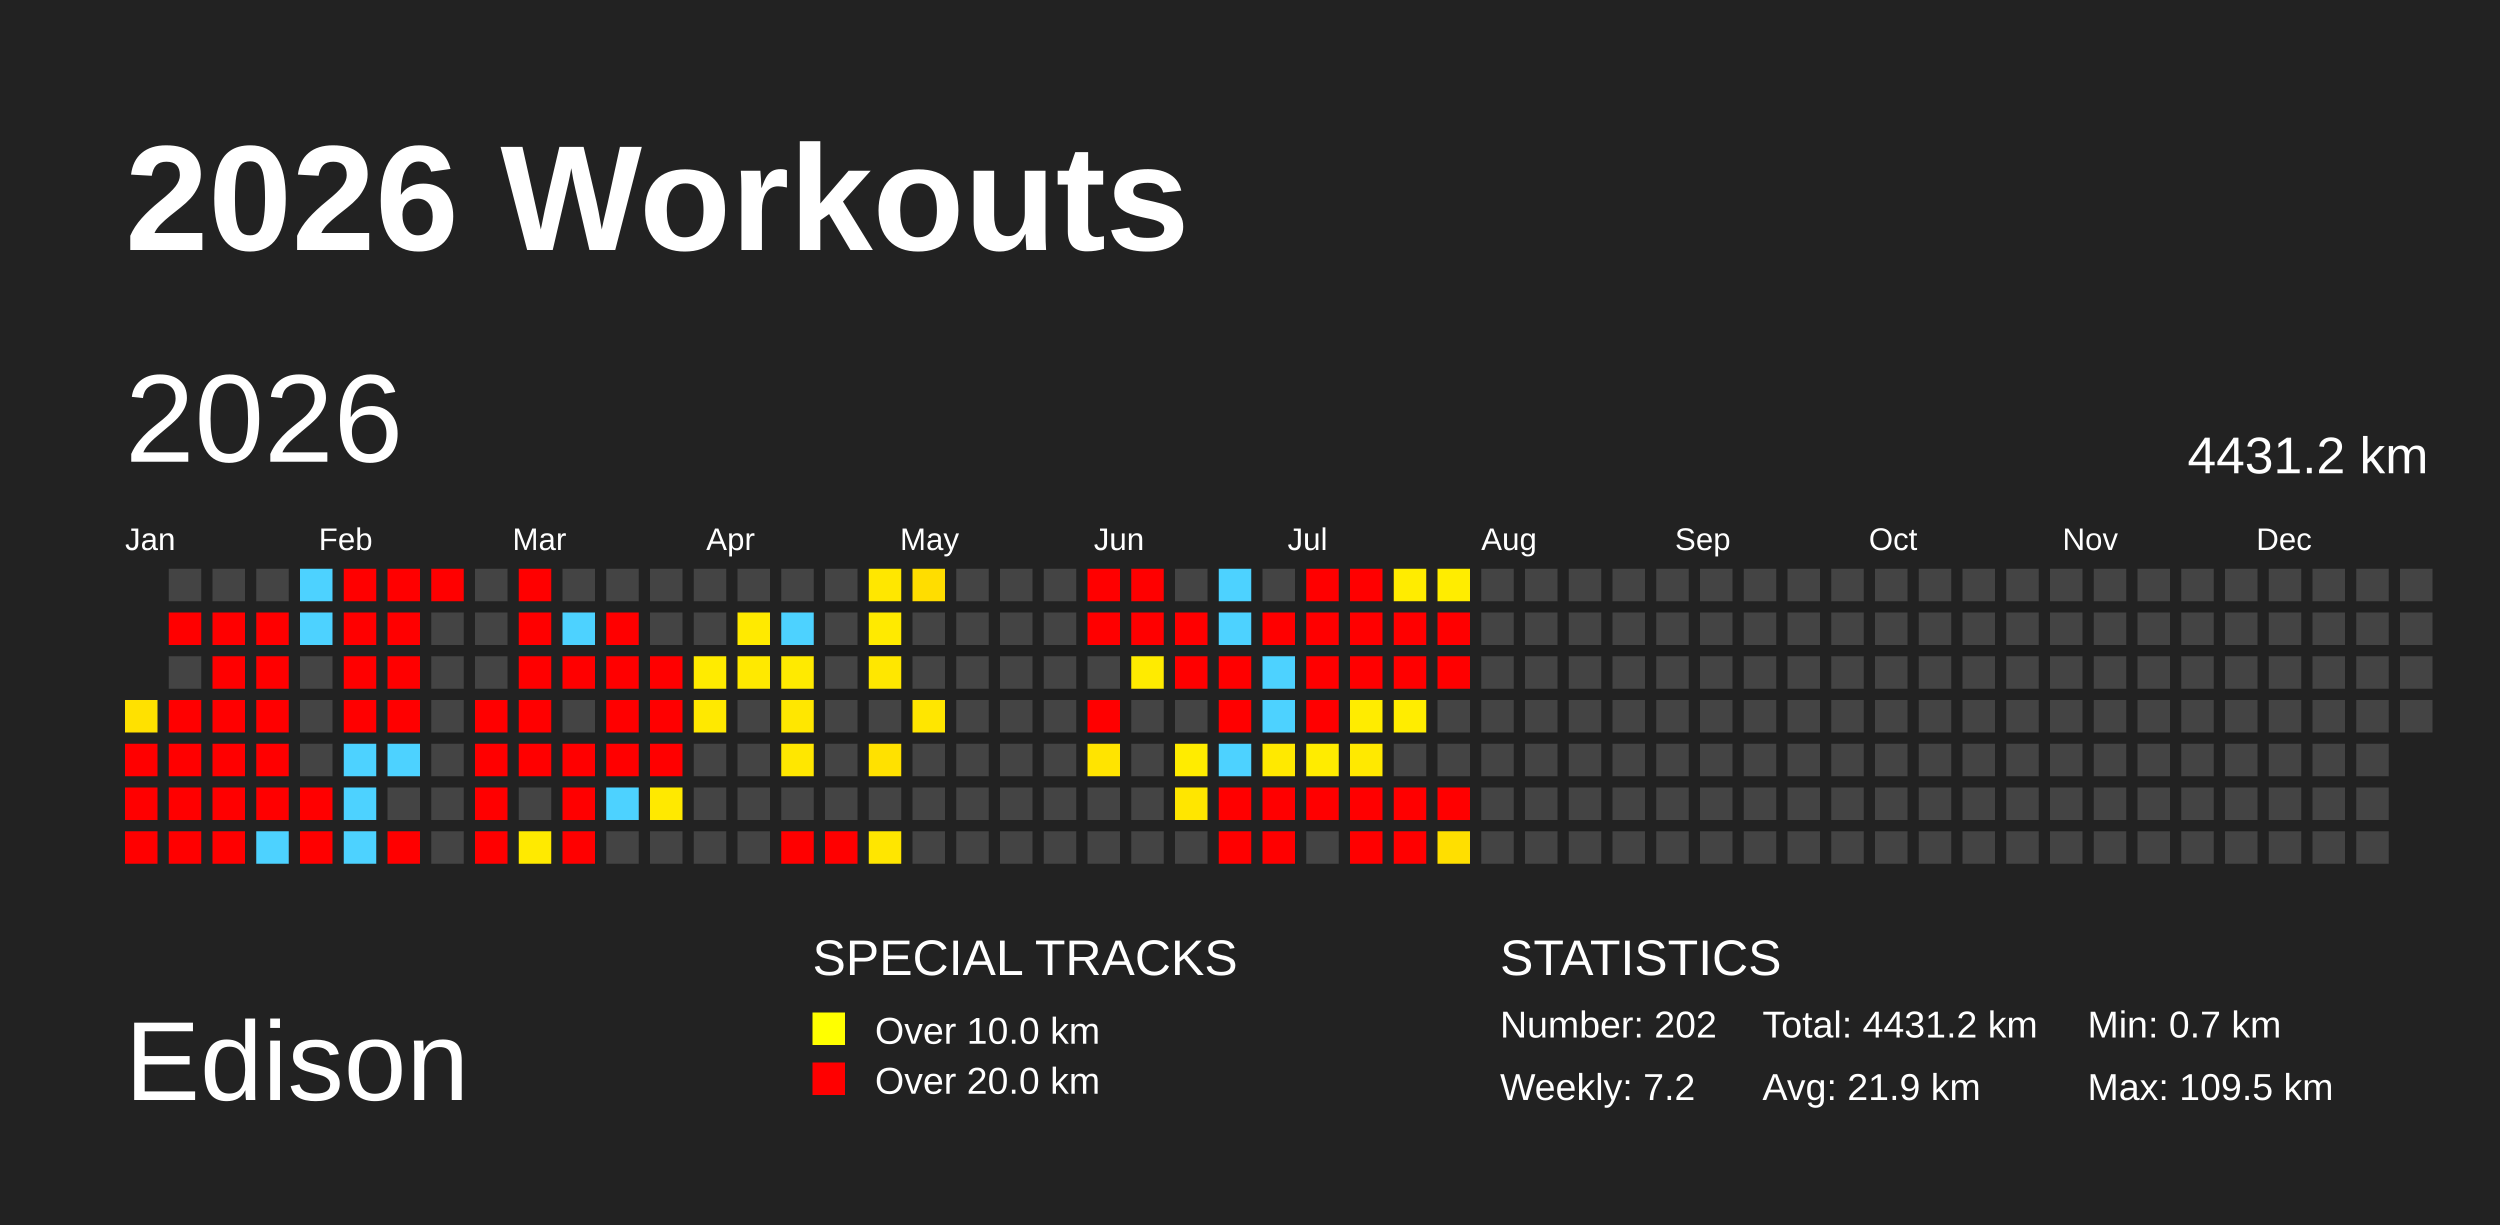
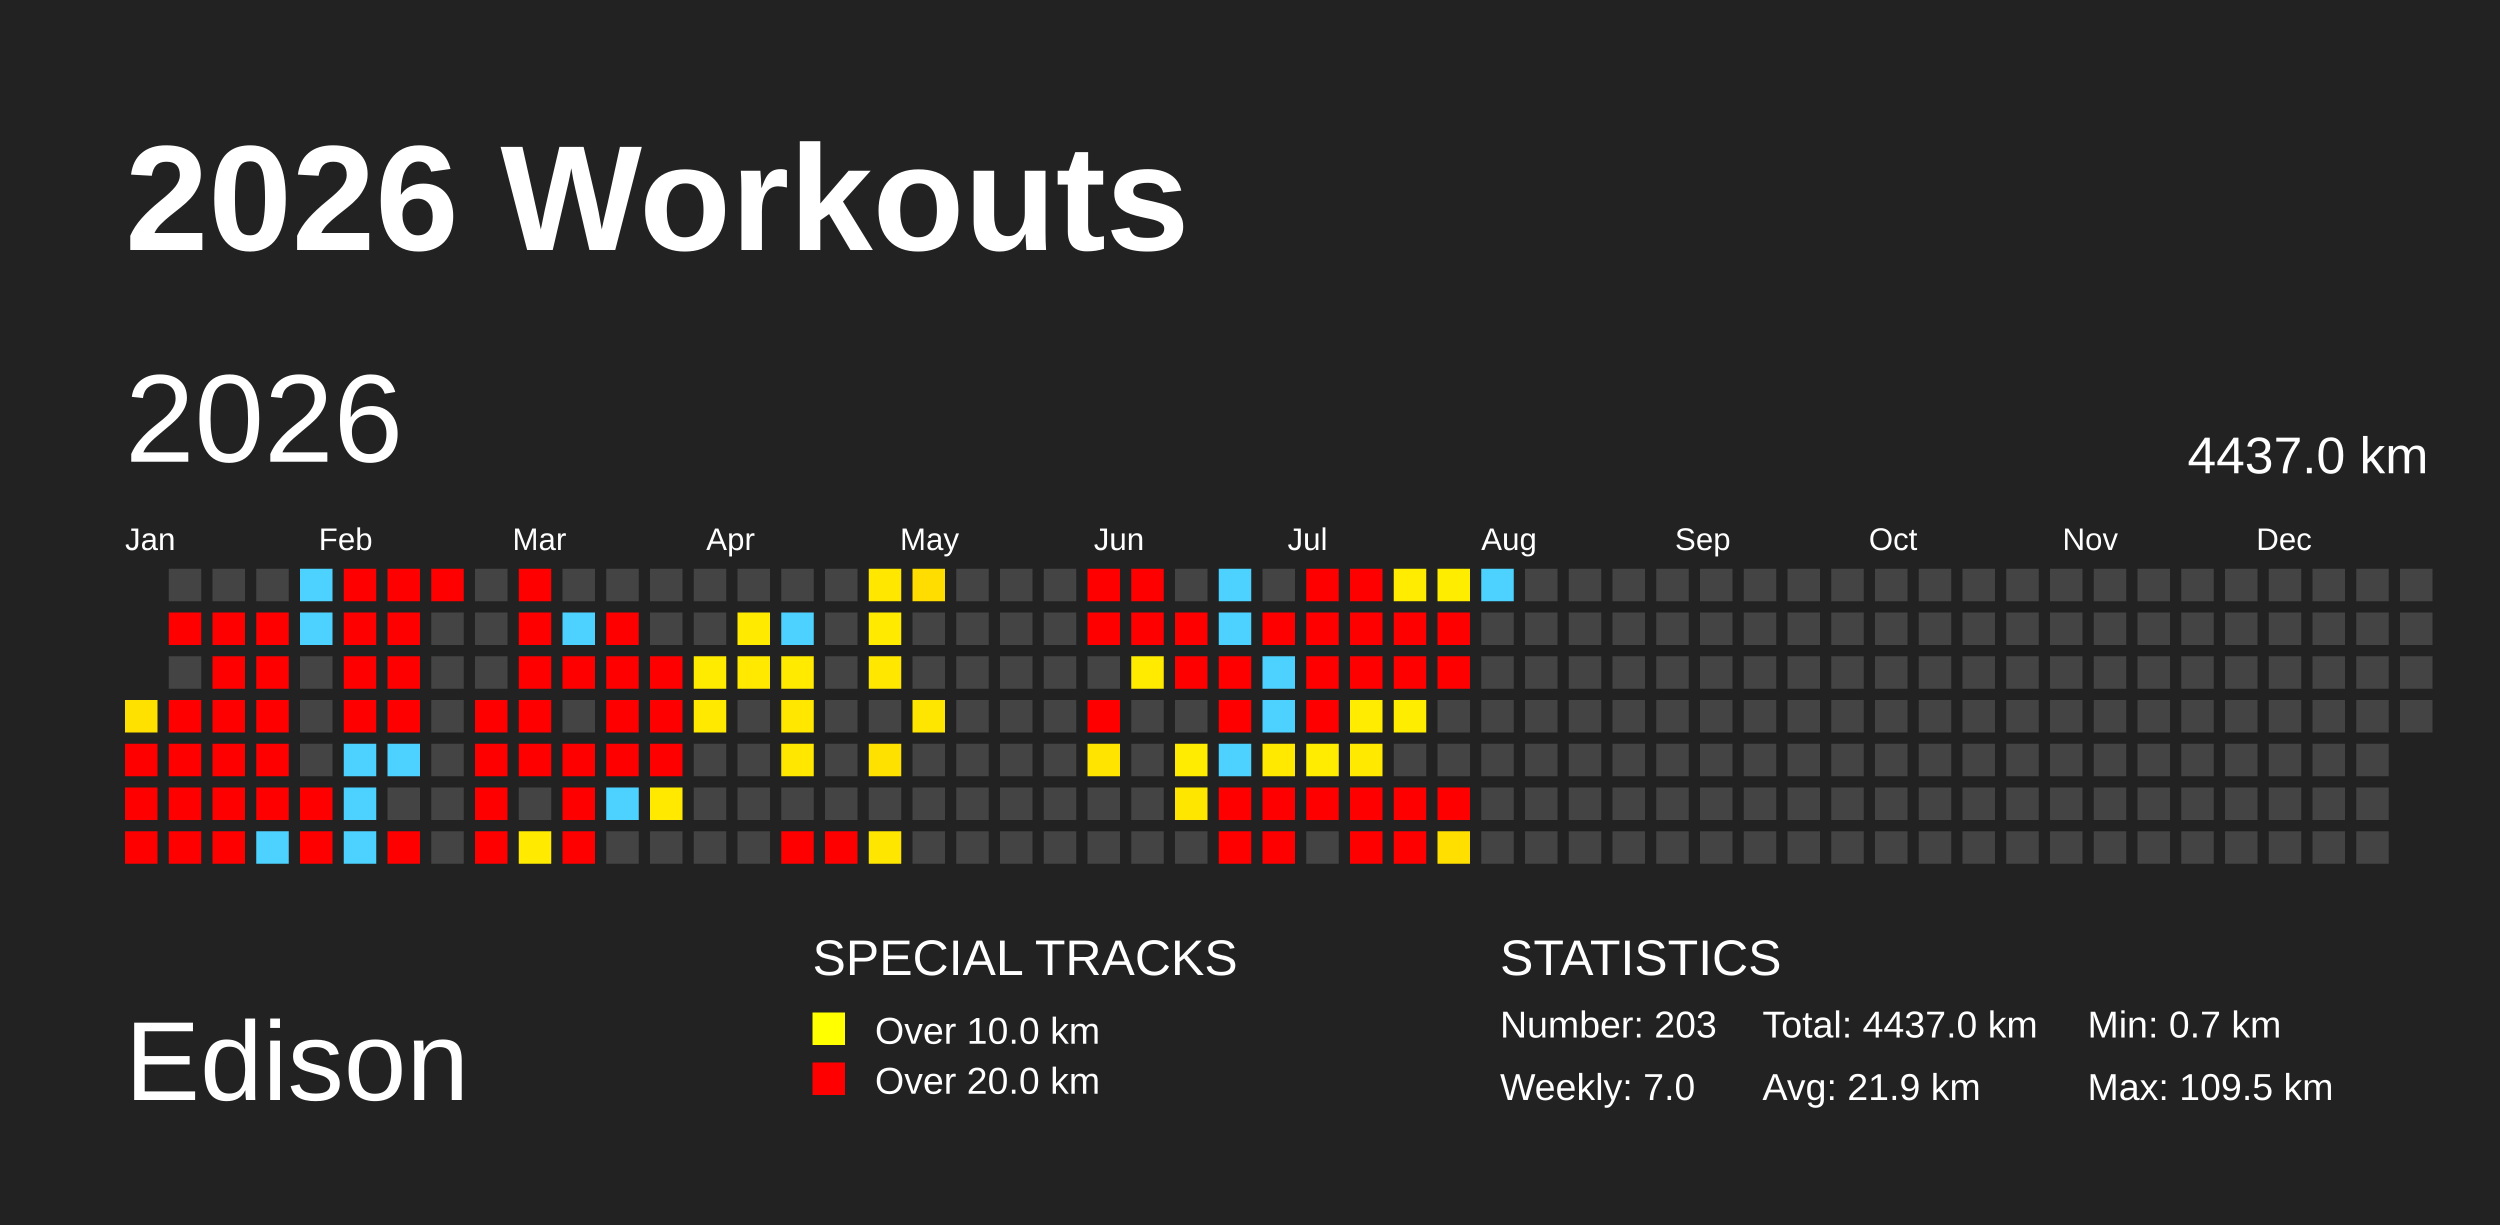
<svg xmlns="http://www.w3.org/2000/svg" baseProfile="full" height="98mm" version="1.1" viewBox="0,0,200,98" width="200mm">
  <defs />
  <rect fill="#222222" height="98" width="200" x="0" y="0" />
  <text fill="#FFFFFF" style="font-size:12px; font-family:Arial; font-weight:bold;" x="10" y="20">2026 Workouts</text>
  <text fill="#FFFFFF" style="font-size:9px; font-family:Arial" x="10" y="88">Edison</text>
  <text fill="#FFFFFF" style="font-size:4px; font-family:Arial" x="65" y="78">SPECIAL TRACKS</text>
  <rect fill="yellow" height="2.6" width="2.6" x="65" y="81" />
  <text fill="#FFFFFF" style="font-size:3px; font-family:Arial" x="70" y="83.5">Over 10.0 km</text>
  <rect fill="red" height="2.6" width="2.6" x="65" y="85" />
  <text fill="#FFFFFF" style="font-size:3px; font-family:Arial" x="70" y="87.5">Over 20.0 km</text>
  <text fill="#FFFFFF" style="font-size:4px; font-family:Arial" x="120" y="78">STATISTICS</text>
-   <text fill="#FFFFFF" style="font-size:3px; font-family:Arial" x="120" y="83">Number: 202</text>
-   <text fill="#FFFFFF" style="font-size:3px; font-family:Arial" x="120" y="88">Weekly: 7.2</text>
-   <text fill="#FFFFFF" style="font-size:3px; font-family:Arial" x="141" y="83">Total: 4431.2 km</text>
+   <text fill="#FFFFFF" style="font-size:3px; font-family:Arial" x="120" y="83">Number: 203</text>
+   <text fill="#FFFFFF" style="font-size:3px; font-family:Arial" x="120" y="88">Weekly: 7.0</text>
+   <text fill="#FFFFFF" style="font-size:3px; font-family:Arial" x="141" y="83">Total: 4437.0 km</text>
  <text fill="#FFFFFF" style="font-size:3px; font-family:Arial" x="141" y="88">Avg: 21.9 km</text>
  <text fill="#FFFFFF" style="font-size:3px; font-family:Arial" x="167" y="83">Min: 0.7 km</text>
  <text fill="#FFFFFF" style="font-size:3px; font-family:Arial" x="167" y="88">Max: 109.5 km</text>
  <text dominant-baseline="hanging" fill="#FFFFFF" style="font-size:10.0px; font-family:Arial;" x="10" y="30">2026</text>
-   <text dominant-baseline="hanging" fill="#FFFFFF" style="font-size:4.125px; font-family:Arial;" x="175" y="35">4431.2 km</text>
+   <text dominant-baseline="hanging" fill="#FFFFFF" style="font-size:4.125px; font-family:Arial;" x="175" y="35">4437.0 km</text>
  <text fill="#FFFFFF" style="font-size:2.5px; font-family:Arial" x="10.0" y="44">Jan</text>
  <text fill="#FFFFFF" style="font-size:2.5px; font-family:Arial" x="25.5" y="44">Feb</text>
  <text fill="#FFFFFF" style="font-size:2.5px; font-family:Arial" x="41.0" y="44">Mar</text>
  <text fill="#FFFFFF" style="font-size:2.5px; font-family:Arial" x="56.5" y="44">Apr</text>
  <text fill="#FFFFFF" style="font-size:2.5px; font-family:Arial" x="72.0" y="44">May</text>
  <text fill="#FFFFFF" style="font-size:2.5px; font-family:Arial" x="87.5" y="44">Jun</text>
  <text fill="#FFFFFF" style="font-size:2.5px; font-family:Arial" x="103.0" y="44">Jul</text>
  <text fill="#FFFFFF" style="font-size:2.5px; font-family:Arial" x="118.5" y="44">Aug</text>
  <text fill="#FFFFFF" style="font-size:2.5px; font-family:Arial" x="134.0" y="44">Sep</text>
  <text fill="#FFFFFF" style="font-size:2.5px; font-family:Arial" x="149.5" y="44">Oct</text>
  <text fill="#FFFFFF" style="font-size:2.5px; font-family:Arial" x="165.0" y="44">Nov</text>
  <text fill="#FFFFFF" style="font-size:2.5px; font-family:Arial" x="180.5" y="44">Dec</text>
  <rect fill="#ffe100" height="2.6" width="2.6" x="10.0" y="56.0" />
  <rect fill="red" height="2.6" width="2.6" x="10.0" y="59.5" />
  <rect fill="red" height="2.6" width="2.6" x="10.0" y="63.0" />
  <rect fill="red" height="2.6" width="2.6" x="10.0" y="66.5" />
  <rect fill="#444444" height="2.6" width="2.6" x="13.5" y="45.5" />
  <rect fill="red" height="2.6" width="2.6" x="13.5" y="49.0" />
  <rect fill="#444444" height="2.6" width="2.6" x="13.5" y="52.5" />
  <rect fill="red" height="2.6" width="2.6" x="13.5" y="56.0" />
  <rect fill="red" height="2.6" width="2.6" x="13.5" y="59.5" />
  <rect fill="red" height="2.6" width="2.6" x="13.5" y="63.0" />
  <rect fill="red" height="2.6" width="2.6" x="13.5" y="66.5" />
  <rect fill="#444444" height="2.6" width="2.6" x="17.0" y="45.5" />
  <rect fill="red" height="2.6" width="2.6" x="17.0" y="49.0" />
  <rect fill="red" height="2.6" width="2.6" x="17.0" y="52.5" />
  <rect fill="red" height="2.6" width="2.6" x="17.0" y="56.0" />
  <rect fill="red" height="2.6" width="2.6" x="17.0" y="59.5" />
  <rect fill="red" height="2.6" width="2.6" x="17.0" y="63.0" />
  <rect fill="red" height="2.6" width="2.6" x="17.0" y="66.5" />
  <rect fill="#444444" height="2.6" width="2.6" x="20.5" y="45.5" />
  <rect fill="red" height="2.6" width="2.6" x="20.5" y="49.0" />
  <rect fill="red" height="2.6" width="2.6" x="20.5" y="52.5" />
  <rect fill="red" height="2.6" width="2.6" x="20.5" y="56.0" />
  <rect fill="red" height="2.6" width="2.6" x="20.5" y="59.5" />
  <rect fill="red" height="2.6" width="2.6" x="20.5" y="63.0" />
  <rect fill="#4dd2ff" height="2.6" width="2.6" x="20.5" y="66.5" />
  <rect fill="#4dd2ff" height="2.6" width="2.6" x="24.0" y="45.5" />
  <rect fill="#4dd2ff" height="2.6" width="2.6" x="24.0" y="49.0" />
  <rect fill="#444444" height="2.6" width="2.6" x="24.0" y="52.5" />
  <rect fill="#444444" height="2.6" width="2.6" x="24.0" y="56.0" />
  <rect fill="#444444" height="2.6" width="2.6" x="24.0" y="59.5" />
  <rect fill="red" height="2.6" width="2.6" x="24.0" y="63.0" />
  <rect fill="red" height="2.6" width="2.6" x="24.0" y="66.5" />
  <rect fill="red" height="2.6" width="2.6" x="27.5" y="45.5" />
  <rect fill="red" height="2.6" width="2.6" x="27.5" y="49.0" />
  <rect fill="red" height="2.6" width="2.6" x="27.5" y="52.5" />
  <rect fill="red" height="2.6" width="2.6" x="27.5" y="56.0" />
  <rect fill="#4dd2ff" height="2.6" width="2.6" x="27.5" y="59.5" />
  <rect fill="#4dd2ff" height="2.6" width="2.6" x="27.5" y="63.0" />
  <rect fill="#4dd2ff" height="2.6" width="2.6" x="27.5" y="66.5" />
  <rect fill="red" height="2.6" width="2.6" x="31.0" y="45.5" />
  <rect fill="red" height="2.6" width="2.6" x="31.0" y="49.0" />
  <rect fill="red" height="2.6" width="2.6" x="31.0" y="52.5" />
  <rect fill="red" height="2.6" width="2.6" x="31.0" y="56.0" />
  <rect fill="#4dd2ff" height="2.6" width="2.6" x="31.0" y="59.5" />
  <rect fill="#444444" height="2.6" width="2.6" x="31.0" y="63.0" />
  <rect fill="red" height="2.6" width="2.6" x="31.0" y="66.5" />
  <rect fill="red" height="2.6" width="2.6" x="34.5" y="45.5" />
  <rect fill="#444444" height="2.6" width="2.6" x="34.5" y="49.0" />
  <rect fill="#444444" height="2.6" width="2.6" x="34.5" y="52.5" />
  <rect fill="#444444" height="2.6" width="2.6" x="34.5" y="56.0" />
  <rect fill="#444444" height="2.6" width="2.6" x="34.5" y="59.5" />
  <rect fill="#444444" height="2.6" width="2.6" x="34.5" y="63.0" />
  <rect fill="#444444" height="2.6" width="2.6" x="34.5" y="66.5" />
  <rect fill="#444444" height="2.6" width="2.6" x="38.0" y="45.5" />
  <rect fill="#444444" height="2.6" width="2.6" x="38.0" y="49.0" />
  <rect fill="#444444" height="2.6" width="2.6" x="38.0" y="52.5" />
  <rect fill="red" height="2.6" width="2.6" x="38.0" y="56.0" />
  <rect fill="red" height="2.6" width="2.6" x="38.0" y="59.5" />
  <rect fill="red" height="2.6" width="2.6" x="38.0" y="63.0" />
  <rect fill="red" height="2.6" width="2.6" x="38.0" y="66.5" />
  <rect fill="red" height="2.6" width="2.6" x="41.5" y="45.5" />
  <rect fill="red" height="2.6" width="2.6" x="41.5" y="49.0" />
  <rect fill="red" height="2.6" width="2.6" x="41.5" y="52.5" />
  <rect fill="red" height="2.6" width="2.6" x="41.5" y="56.0" />
  <rect fill="red" height="2.6" width="2.6" x="41.5" y="59.5" />
  <rect fill="#444444" height="2.6" width="2.6" x="41.5" y="63.0" />
  <rect fill="#ffea00" height="2.6" width="2.6" x="41.5" y="66.5" />
  <rect fill="#444444" height="2.6" width="2.6" x="45.0" y="45.5" />
  <rect fill="#4dd2ff" height="2.6" width="2.6" x="45.0" y="49.0" />
  <rect fill="red" height="2.6" width="2.6" x="45.0" y="52.5" />
  <rect fill="#444444" height="2.6" width="2.6" x="45.0" y="56.0" />
  <rect fill="red" height="2.6" width="2.6" x="45.0" y="59.5" />
  <rect fill="red" height="2.6" width="2.6" x="45.0" y="63.0" />
  <rect fill="red" height="2.6" width="2.6" x="45.0" y="66.5" />
  <rect fill="#444444" height="2.6" width="2.6" x="48.5" y="45.5" />
  <rect fill="red" height="2.6" width="2.6" x="48.5" y="49.0" />
  <rect fill="red" height="2.6" width="2.6" x="48.5" y="52.5" />
  <rect fill="red" height="2.6" width="2.6" x="48.5" y="56.0" />
  <rect fill="red" height="2.6" width="2.6" x="48.5" y="59.5" />
  <rect fill="#4dd2ff" height="2.6" width="2.6" x="48.5" y="63.0" />
  <rect fill="#444444" height="2.6" width="2.6" x="48.5" y="66.5" />
  <rect fill="#444444" height="2.6" width="2.6" x="52.0" y="45.5" />
  <rect fill="#444444" height="2.6" width="2.6" x="52.0" y="49.0" />
  <rect fill="red" height="2.6" width="2.6" x="52.0" y="52.5" />
  <rect fill="red" height="2.6" width="2.6" x="52.0" y="56.0" />
  <rect fill="red" height="2.6" width="2.6" x="52.0" y="59.5" />
  <rect fill="#ffe900" height="2.6" width="2.6" x="52.0" y="63.0" />
  <rect fill="#444444" height="2.6" width="2.6" x="52.0" y="66.5" />
  <rect fill="#444444" height="2.6" width="2.6" x="55.5" y="45.5" />
  <rect fill="#444444" height="2.6" width="2.6" x="55.5" y="49.0" />
  <rect fill="#ffeb00" height="2.6" width="2.6" x="55.5" y="52.5" />
  <rect fill="#ffe900" height="2.6" width="2.6" x="55.5" y="56.0" />
  <rect fill="#444444" height="2.6" width="2.6" x="55.5" y="59.5" />
  <rect fill="#444444" height="2.6" width="2.6" x="55.5" y="63.0" />
  <rect fill="#444444" height="2.6" width="2.6" x="55.5" y="66.5" />
  <rect fill="#444444" height="2.6" width="2.6" x="59.0" y="45.5" />
  <rect fill="#ffea00" height="2.6" width="2.6" x="59.0" y="49.0" />
  <rect fill="#ffe900" height="2.6" width="2.6" x="59.0" y="52.5" />
  <rect fill="#444444" height="2.6" width="2.6" x="59.0" y="56.0" />
  <rect fill="#444444" height="2.6" width="2.6" x="59.0" y="59.5" />
  <rect fill="#444444" height="2.6" width="2.6" x="59.0" y="63.0" />
  <rect fill="#444444" height="2.6" width="2.6" x="59.0" y="66.5" />
  <rect fill="#444444" height="2.6" width="2.6" x="62.5" y="45.5" />
  <rect fill="#4dd2ff" height="2.6" width="2.6" x="62.5" y="49.0" />
  <rect fill="#ffea00" height="2.6" width="2.6" x="62.5" y="52.5" />
  <rect fill="#ffe700" height="2.6" width="2.6" x="62.5" y="56.0" />
  <rect fill="#ffe700" height="2.6" width="2.6" x="62.5" y="59.5" />
  <rect fill="#444444" height="2.6" width="2.6" x="62.5" y="63.0" />
  <rect fill="red" height="2.6" width="2.6" x="62.5" y="66.5" />
  <rect fill="#444444" height="2.6" width="2.6" x="66.0" y="45.5" />
  <rect fill="#444444" height="2.6" width="2.6" x="66.0" y="49.0" />
  <rect fill="#444444" height="2.6" width="2.6" x="66.0" y="52.5" />
  <rect fill="#444444" height="2.6" width="2.6" x="66.0" y="56.0" />
  <rect fill="#444444" height="2.6" width="2.6" x="66.0" y="59.5" />
  <rect fill="#444444" height="2.6" width="2.6" x="66.0" y="63.0" />
  <rect fill="red" height="2.6" width="2.6" x="66.0" y="66.5" />
  <rect fill="#ffe700" height="2.6" width="2.6" x="69.5" y="45.5" />
  <rect fill="#ffea00" height="2.6" width="2.6" x="69.5" y="49.0" />
  <rect fill="#ffe700" height="2.6" width="2.6" x="69.5" y="52.5" />
  <rect fill="#444444" height="2.6" width="2.6" x="69.5" y="56.0" />
  <rect fill="#ffe100" height="2.6" width="2.6" x="69.5" y="59.5" />
  <rect fill="#444444" height="2.6" width="2.6" x="69.5" y="63.0" />
  <rect fill="#ffe600" height="2.6" width="2.6" x="69.5" y="66.5" />
  <rect fill="#ffdd00" height="2.6" width="2.6" x="73.0" y="45.5" />
  <rect fill="#444444" height="2.6" width="2.6" x="73.0" y="49.0" />
  <rect fill="#444444" height="2.6" width="2.6" x="73.0" y="52.5" />
  <rect fill="#ffe600" height="2.6" width="2.6" x="73.0" y="56.0" />
  <rect fill="#444444" height="2.6" width="2.6" x="73.0" y="59.5" />
  <rect fill="#444444" height="2.6" width="2.6" x="73.0" y="63.0" />
  <rect fill="#444444" height="2.6" width="2.6" x="73.0" y="66.5" />
  <rect fill="#444444" height="2.6" width="2.6" x="76.5" y="45.5" />
  <rect fill="#444444" height="2.6" width="2.6" x="76.5" y="49.0" />
  <rect fill="#444444" height="2.6" width="2.6" x="76.5" y="52.5" />
  <rect fill="#444444" height="2.6" width="2.6" x="76.5" y="56.0" />
  <rect fill="#444444" height="2.6" width="2.6" x="76.5" y="59.5" />
  <rect fill="#444444" height="2.6" width="2.6" x="76.5" y="63.0" />
  <rect fill="#444444" height="2.6" width="2.6" x="76.5" y="66.5" />
  <rect fill="#444444" height="2.6" width="2.6" x="80.0" y="45.5" />
  <rect fill="#444444" height="2.6" width="2.6" x="80.0" y="49.0" />
  <rect fill="#444444" height="2.6" width="2.6" x="80.0" y="52.5" />
  <rect fill="#444444" height="2.6" width="2.6" x="80.0" y="56.0" />
  <rect fill="#444444" height="2.6" width="2.6" x="80.0" y="59.5" />
  <rect fill="#444444" height="2.6" width="2.6" x="80.0" y="63.0" />
  <rect fill="#444444" height="2.6" width="2.6" x="80.0" y="66.5" />
  <rect fill="#444444" height="2.6" width="2.6" x="83.5" y="45.5" />
  <rect fill="#444444" height="2.6" width="2.6" x="83.5" y="49.0" />
  <rect fill="#444444" height="2.6" width="2.6" x="83.5" y="52.5" />
  <rect fill="#444444" height="2.6" width="2.6" x="83.5" y="56.0" />
  <rect fill="#444444" height="2.6" width="2.6" x="83.5" y="59.5" />
  <rect fill="#444444" height="2.6" width="2.6" x="83.5" y="63.0" />
  <rect fill="#444444" height="2.6" width="2.6" x="83.5" y="66.5" />
  <rect fill="red" height="2.6" width="2.6" x="87.0" y="45.5" />
  <rect fill="red" height="2.6" width="2.6" x="87.0" y="49.0" />
  <rect fill="#444444" height="2.6" width="2.6" x="87.0" y="52.5" />
  <rect fill="red" height="2.6" width="2.6" x="87.0" y="56.0" />
  <rect fill="#ffe400" height="2.6" width="2.6" x="87.0" y="59.5" />
  <rect fill="#444444" height="2.6" width="2.6" x="87.0" y="63.0" />
  <rect fill="#444444" height="2.6" width="2.6" x="87.0" y="66.5" />
  <rect fill="red" height="2.6" width="2.6" x="90.5" y="45.5" />
  <rect fill="red" height="2.6" width="2.6" x="90.5" y="49.0" />
  <rect fill="#ffeb00" height="2.6" width="2.6" x="90.5" y="52.5" />
  <rect fill="#444444" height="2.6" width="2.6" x="90.5" y="56.0" />
  <rect fill="#444444" height="2.6" width="2.6" x="90.5" y="59.5" />
  <rect fill="#444444" height="2.6" width="2.6" x="90.5" y="63.0" />
  <rect fill="#444444" height="2.6" width="2.6" x="90.5" y="66.5" />
  <rect fill="#444444" height="2.6" width="2.6" x="94.0" y="45.5" />
  <rect fill="red" height="2.6" width="2.6" x="94.0" y="49.0" />
  <rect fill="red" height="2.6" width="2.6" x="94.0" y="52.5" />
  <rect fill="#444444" height="2.6" width="2.6" x="94.0" y="56.0" />
  <rect fill="#ffec00" height="2.6" width="2.6" x="94.0" y="59.5" />
  <rect fill="#ffe600" height="2.6" width="2.6" x="94.0" y="63.0" />
  <rect fill="#444444" height="2.6" width="2.6" x="94.0" y="66.5" />
  <rect fill="#4dd2ff" height="2.6" width="2.6" x="97.5" y="45.5" />
  <rect fill="#4dd2ff" height="2.6" width="2.6" x="97.5" y="49.0" />
  <rect fill="red" height="2.6" width="2.6" x="97.5" y="52.5" />
  <rect fill="red" height="2.6" width="2.6" x="97.5" y="56.0" />
  <rect fill="#4dd2ff" height="2.6" width="2.6" x="97.5" y="59.5" />
  <rect fill="red" height="2.6" width="2.6" x="97.5" y="63.0" />
  <rect fill="red" height="2.6" width="2.6" x="97.5" y="66.5" />
  <rect fill="#444444" height="2.6" width="2.6" x="101.0" y="45.5" />
  <rect fill="red" height="2.6" width="2.6" x="101.0" y="49.0" />
  <rect fill="#4dd2ff" height="2.6" width="2.6" x="101.0" y="52.5" />
  <rect fill="#4dd2ff" height="2.6" width="2.6" x="101.0" y="56.0" />
  <rect fill="#ffe900" height="2.6" width="2.6" x="101.0" y="59.5" />
  <rect fill="red" height="2.6" width="2.6" x="101.0" y="63.0" />
  <rect fill="red" height="2.6" width="2.6" x="101.0" y="66.5" />
  <rect fill="red" height="2.6" width="2.6" x="104.5" y="45.5" />
  <rect fill="red" height="2.6" width="2.6" x="104.5" y="49.0" />
  <rect fill="red" height="2.6" width="2.6" x="104.5" y="52.5" />
  <rect fill="red" height="2.6" width="2.6" x="104.5" y="56.0" />
  <rect fill="#ffec00" height="2.6" width="2.6" x="104.5" y="59.5" />
  <rect fill="red" height="2.6" width="2.6" x="104.5" y="63.0" />
  <rect fill="#444444" height="2.6" width="2.6" x="104.5" y="66.5" />
  <rect fill="red" height="2.6" width="2.6" x="108.0" y="45.5" />
  <rect fill="red" height="2.6" width="2.6" x="108.0" y="49.0" />
  <rect fill="red" height="2.6" width="2.6" x="108.0" y="52.5" />
  <rect fill="#ffec00" height="2.6" width="2.6" x="108.0" y="56.0" />
  <rect fill="#ffe900" height="2.6" width="2.6" x="108.0" y="59.5" />
  <rect fill="red" height="2.6" width="2.6" x="108.0" y="63.0" />
  <rect fill="red" height="2.6" width="2.6" x="108.0" y="66.5" />
  <rect fill="#ffec00" height="2.6" width="2.6" x="111.5" y="45.5" />
  <rect fill="red" height="2.6" width="2.6" x="111.5" y="49.0" />
  <rect fill="red" height="2.6" width="2.6" x="111.5" y="52.5" />
  <rect fill="#ffed00" height="2.6" width="2.6" x="111.5" y="56.0" />
  <rect fill="#444444" height="2.6" width="2.6" x="111.5" y="59.5" />
  <rect fill="red" height="2.6" width="2.6" x="111.5" y="63.0" />
  <rect fill="red" height="2.6" width="2.6" x="111.5" y="66.5" />
  <rect fill="#ffed00" height="2.6" width="2.6" x="115.0" y="45.5" />
  <rect fill="red" height="2.6" width="2.6" x="115.0" y="49.0" />
  <rect fill="red" height="2.6" width="2.6" x="115.0" y="52.5" />
  <rect fill="#444444" height="2.6" width="2.6" x="115.0" y="56.0" />
  <rect fill="#444444" height="2.6" width="2.6" x="115.0" y="59.5" />
  <rect fill="red" height="2.6" width="2.6" x="115.0" y="63.0" />
  <rect fill="#ffdf00" height="2.6" width="2.6" x="115.0" y="66.5" />
-   <rect fill="#444444" height="2.6" width="2.6" x="118.5" y="45.5" />
+   <rect fill="#4dd2ff" height="2.6" width="2.6" x="118.5" y="45.5" />
  <rect fill="#444444" height="2.6" width="2.6" x="118.5" y="49.0" />
  <rect fill="#444444" height="2.6" width="2.6" x="118.5" y="52.5" />
  <rect fill="#444444" height="2.6" width="2.6" x="118.5" y="56.0" />
  <rect fill="#444444" height="2.6" width="2.6" x="118.5" y="59.5" />
  <rect fill="#444444" height="2.6" width="2.6" x="118.5" y="63.0" />
  <rect fill="#444444" height="2.6" width="2.6" x="118.5" y="66.5" />
  <rect fill="#444444" height="2.6" width="2.6" x="122.0" y="45.5" />
  <rect fill="#444444" height="2.6" width="2.6" x="122.0" y="49.0" />
  <rect fill="#444444" height="2.6" width="2.6" x="122.0" y="52.5" />
  <rect fill="#444444" height="2.6" width="2.6" x="122.0" y="56.0" />
  <rect fill="#444444" height="2.6" width="2.6" x="122.0" y="59.5" />
  <rect fill="#444444" height="2.6" width="2.6" x="122.0" y="63.0" />
  <rect fill="#444444" height="2.6" width="2.6" x="122.0" y="66.5" />
  <rect fill="#444444" height="2.6" width="2.6" x="125.5" y="45.5" />
  <rect fill="#444444" height="2.6" width="2.6" x="125.5" y="49.0" />
  <rect fill="#444444" height="2.6" width="2.6" x="125.5" y="52.5" />
  <rect fill="#444444" height="2.6" width="2.6" x="125.5" y="56.0" />
  <rect fill="#444444" height="2.6" width="2.6" x="125.5" y="59.5" />
  <rect fill="#444444" height="2.6" width="2.6" x="125.5" y="63.0" />
  <rect fill="#444444" height="2.6" width="2.6" x="125.5" y="66.5" />
  <rect fill="#444444" height="2.6" width="2.6" x="129.0" y="45.5" />
  <rect fill="#444444" height="2.6" width="2.6" x="129.0" y="49.0" />
  <rect fill="#444444" height="2.6" width="2.6" x="129.0" y="52.5" />
  <rect fill="#444444" height="2.6" width="2.6" x="129.0" y="56.0" />
  <rect fill="#444444" height="2.6" width="2.6" x="129.0" y="59.5" />
  <rect fill="#444444" height="2.6" width="2.6" x="129.0" y="63.0" />
  <rect fill="#444444" height="2.6" width="2.6" x="129.0" y="66.5" />
  <rect fill="#444444" height="2.6" width="2.6" x="132.5" y="45.5" />
  <rect fill="#444444" height="2.6" width="2.6" x="132.5" y="49.0" />
  <rect fill="#444444" height="2.6" width="2.6" x="132.5" y="52.5" />
  <rect fill="#444444" height="2.6" width="2.6" x="132.5" y="56.0" />
  <rect fill="#444444" height="2.6" width="2.6" x="132.5" y="59.5" />
  <rect fill="#444444" height="2.6" width="2.6" x="132.5" y="63.0" />
  <rect fill="#444444" height="2.6" width="2.6" x="132.5" y="66.5" />
  <rect fill="#444444" height="2.6" width="2.6" x="136.0" y="45.5" />
  <rect fill="#444444" height="2.6" width="2.6" x="136.0" y="49.0" />
  <rect fill="#444444" height="2.6" width="2.6" x="136.0" y="52.5" />
  <rect fill="#444444" height="2.6" width="2.6" x="136.0" y="56.0" />
  <rect fill="#444444" height="2.6" width="2.6" x="136.0" y="59.5" />
  <rect fill="#444444" height="2.6" width="2.6" x="136.0" y="63.0" />
  <rect fill="#444444" height="2.6" width="2.6" x="136.0" y="66.5" />
  <rect fill="#444444" height="2.6" width="2.6" x="139.5" y="45.5" />
  <rect fill="#444444" height="2.6" width="2.6" x="139.5" y="49.0" />
  <rect fill="#444444" height="2.6" width="2.6" x="139.5" y="52.5" />
  <rect fill="#444444" height="2.6" width="2.6" x="139.5" y="56.0" />
  <rect fill="#444444" height="2.6" width="2.6" x="139.5" y="59.5" />
  <rect fill="#444444" height="2.6" width="2.6" x="139.5" y="63.0" />
  <rect fill="#444444" height="2.6" width="2.6" x="139.5" y="66.5" />
  <rect fill="#444444" height="2.6" width="2.6" x="143.0" y="45.5" />
  <rect fill="#444444" height="2.6" width="2.6" x="143.0" y="49.0" />
  <rect fill="#444444" height="2.6" width="2.6" x="143.0" y="52.5" />
  <rect fill="#444444" height="2.6" width="2.6" x="143.0" y="56.0" />
  <rect fill="#444444" height="2.6" width="2.6" x="143.0" y="59.5" />
  <rect fill="#444444" height="2.6" width="2.6" x="143.0" y="63.0" />
  <rect fill="#444444" height="2.6" width="2.6" x="143.0" y="66.5" />
  <rect fill="#444444" height="2.6" width="2.6" x="146.5" y="45.5" />
  <rect fill="#444444" height="2.6" width="2.6" x="146.5" y="49.0" />
  <rect fill="#444444" height="2.6" width="2.6" x="146.5" y="52.5" />
  <rect fill="#444444" height="2.6" width="2.6" x="146.5" y="56.0" />
  <rect fill="#444444" height="2.6" width="2.6" x="146.5" y="59.5" />
  <rect fill="#444444" height="2.6" width="2.6" x="146.5" y="63.0" />
  <rect fill="#444444" height="2.6" width="2.6" x="146.5" y="66.5" />
  <rect fill="#444444" height="2.6" width="2.6" x="150.0" y="45.5" />
  <rect fill="#444444" height="2.6" width="2.6" x="150.0" y="49.0" />
  <rect fill="#444444" height="2.6" width="2.6" x="150.0" y="52.5" />
  <rect fill="#444444" height="2.6" width="2.6" x="150.0" y="56.0" />
  <rect fill="#444444" height="2.6" width="2.6" x="150.0" y="59.5" />
  <rect fill="#444444" height="2.6" width="2.6" x="150.0" y="63.0" />
  <rect fill="#444444" height="2.6" width="2.6" x="150.0" y="66.5" />
  <rect fill="#444444" height="2.6" width="2.6" x="153.5" y="45.5" />
  <rect fill="#444444" height="2.6" width="2.6" x="153.5" y="49.0" />
  <rect fill="#444444" height="2.6" width="2.6" x="153.5" y="52.5" />
  <rect fill="#444444" height="2.6" width="2.6" x="153.5" y="56.0" />
  <rect fill="#444444" height="2.6" width="2.6" x="153.5" y="59.5" />
  <rect fill="#444444" height="2.6" width="2.6" x="153.5" y="63.0" />
  <rect fill="#444444" height="2.6" width="2.6" x="153.5" y="66.5" />
  <rect fill="#444444" height="2.6" width="2.6" x="157.0" y="45.5" />
  <rect fill="#444444" height="2.6" width="2.6" x="157.0" y="49.0" />
  <rect fill="#444444" height="2.6" width="2.6" x="157.0" y="52.5" />
  <rect fill="#444444" height="2.6" width="2.6" x="157.0" y="56.0" />
  <rect fill="#444444" height="2.6" width="2.6" x="157.0" y="59.5" />
  <rect fill="#444444" height="2.6" width="2.6" x="157.0" y="63.0" />
  <rect fill="#444444" height="2.6" width="2.6" x="157.0" y="66.5" />
  <rect fill="#444444" height="2.6" width="2.6" x="160.5" y="45.5" />
  <rect fill="#444444" height="2.6" width="2.6" x="160.5" y="49.0" />
  <rect fill="#444444" height="2.6" width="2.6" x="160.5" y="52.5" />
  <rect fill="#444444" height="2.6" width="2.6" x="160.5" y="56.0" />
  <rect fill="#444444" height="2.6" width="2.6" x="160.5" y="59.5" />
  <rect fill="#444444" height="2.6" width="2.6" x="160.5" y="63.0" />
  <rect fill="#444444" height="2.6" width="2.6" x="160.5" y="66.5" />
  <rect fill="#444444" height="2.6" width="2.6" x="164.0" y="45.5" />
  <rect fill="#444444" height="2.6" width="2.6" x="164.0" y="49.0" />
  <rect fill="#444444" height="2.6" width="2.6" x="164.0" y="52.5" />
  <rect fill="#444444" height="2.6" width="2.6" x="164.0" y="56.0" />
  <rect fill="#444444" height="2.6" width="2.6" x="164.0" y="59.5" />
  <rect fill="#444444" height="2.6" width="2.6" x="164.0" y="63.0" />
  <rect fill="#444444" height="2.6" width="2.6" x="164.0" y="66.5" />
  <rect fill="#444444" height="2.6" width="2.6" x="167.5" y="45.5" />
  <rect fill="#444444" height="2.6" width="2.6" x="167.5" y="49.0" />
  <rect fill="#444444" height="2.6" width="2.6" x="167.5" y="52.5" />
  <rect fill="#444444" height="2.6" width="2.6" x="167.5" y="56.0" />
  <rect fill="#444444" height="2.6" width="2.6" x="167.5" y="59.5" />
  <rect fill="#444444" height="2.6" width="2.6" x="167.5" y="63.0" />
  <rect fill="#444444" height="2.6" width="2.6" x="167.5" y="66.5" />
  <rect fill="#444444" height="2.6" width="2.6" x="171.0" y="45.5" />
  <rect fill="#444444" height="2.6" width="2.6" x="171.0" y="49.0" />
  <rect fill="#444444" height="2.6" width="2.6" x="171.0" y="52.5" />
  <rect fill="#444444" height="2.6" width="2.6" x="171.0" y="56.0" />
  <rect fill="#444444" height="2.6" width="2.6" x="171.0" y="59.5" />
  <rect fill="#444444" height="2.6" width="2.6" x="171.0" y="63.0" />
  <rect fill="#444444" height="2.6" width="2.6" x="171.0" y="66.5" />
  <rect fill="#444444" height="2.6" width="2.6" x="174.5" y="45.5" />
  <rect fill="#444444" height="2.6" width="2.6" x="174.5" y="49.0" />
  <rect fill="#444444" height="2.6" width="2.6" x="174.5" y="52.5" />
  <rect fill="#444444" height="2.6" width="2.6" x="174.5" y="56.0" />
  <rect fill="#444444" height="2.6" width="2.6" x="174.5" y="59.5" />
  <rect fill="#444444" height="2.6" width="2.6" x="174.5" y="63.0" />
  <rect fill="#444444" height="2.6" width="2.6" x="174.5" y="66.5" />
  <rect fill="#444444" height="2.6" width="2.6" x="178.0" y="45.5" />
  <rect fill="#444444" height="2.6" width="2.6" x="178.0" y="49.0" />
  <rect fill="#444444" height="2.6" width="2.6" x="178.0" y="52.5" />
  <rect fill="#444444" height="2.6" width="2.6" x="178.0" y="56.0" />
  <rect fill="#444444" height="2.6" width="2.6" x="178.0" y="59.5" />
  <rect fill="#444444" height="2.6" width="2.6" x="178.0" y="63.0" />
  <rect fill="#444444" height="2.6" width="2.6" x="178.0" y="66.5" />
  <rect fill="#444444" height="2.6" width="2.6" x="181.5" y="45.5" />
  <rect fill="#444444" height="2.6" width="2.6" x="181.5" y="49.0" />
  <rect fill="#444444" height="2.6" width="2.6" x="181.5" y="52.5" />
  <rect fill="#444444" height="2.6" width="2.6" x="181.5" y="56.0" />
  <rect fill="#444444" height="2.6" width="2.6" x="181.5" y="59.5" />
  <rect fill="#444444" height="2.6" width="2.6" x="181.5" y="63.0" />
  <rect fill="#444444" height="2.6" width="2.6" x="181.5" y="66.5" />
  <rect fill="#444444" height="2.6" width="2.6" x="185.0" y="45.5" />
  <rect fill="#444444" height="2.6" width="2.6" x="185.0" y="49.0" />
  <rect fill="#444444" height="2.6" width="2.6" x="185.0" y="52.5" />
  <rect fill="#444444" height="2.6" width="2.6" x="185.0" y="56.0" />
  <rect fill="#444444" height="2.6" width="2.6" x="185.0" y="59.5" />
  <rect fill="#444444" height="2.6" width="2.6" x="185.0" y="63.0" />
  <rect fill="#444444" height="2.6" width="2.6" x="185.0" y="66.5" />
  <rect fill="#444444" height="2.6" width="2.6" x="188.5" y="45.5" />
  <rect fill="#444444" height="2.6" width="2.6" x="188.5" y="49.0" />
  <rect fill="#444444" height="2.6" width="2.6" x="188.5" y="52.5" />
  <rect fill="#444444" height="2.6" width="2.6" x="188.5" y="56.0" />
  <rect fill="#444444" height="2.6" width="2.6" x="188.5" y="59.5" />
  <rect fill="#444444" height="2.6" width="2.6" x="188.5" y="63.0" />
  <rect fill="#444444" height="2.6" width="2.6" x="188.5" y="66.5" />
  <rect fill="#444444" height="2.6" width="2.6" x="192.0" y="45.5" />
  <rect fill="#444444" height="2.6" width="2.6" x="192.0" y="49.0" />
  <rect fill="#444444" height="2.6" width="2.6" x="192.0" y="52.5" />
  <rect fill="#444444" height="2.6" width="2.6" x="192.0" y="56.0" />
</svg>
